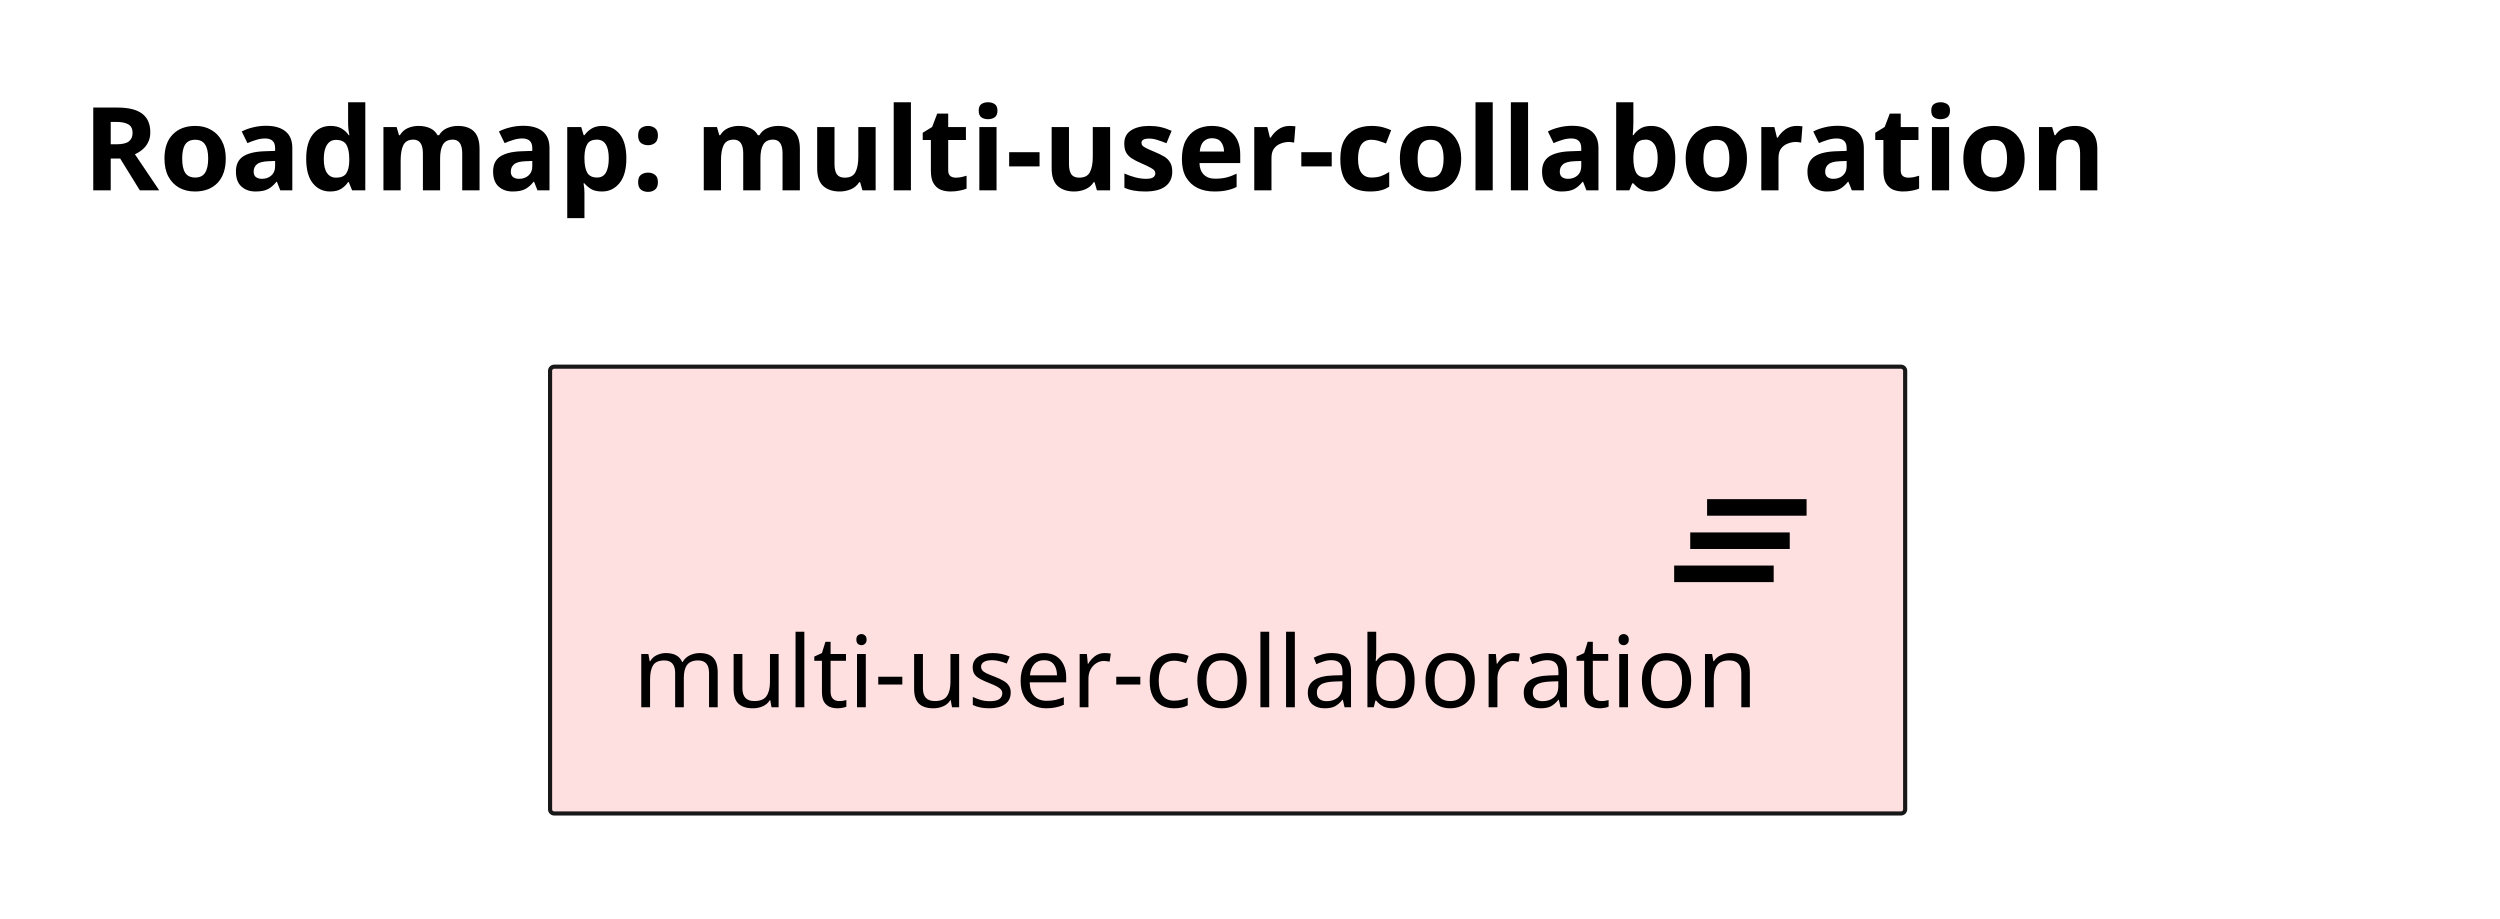
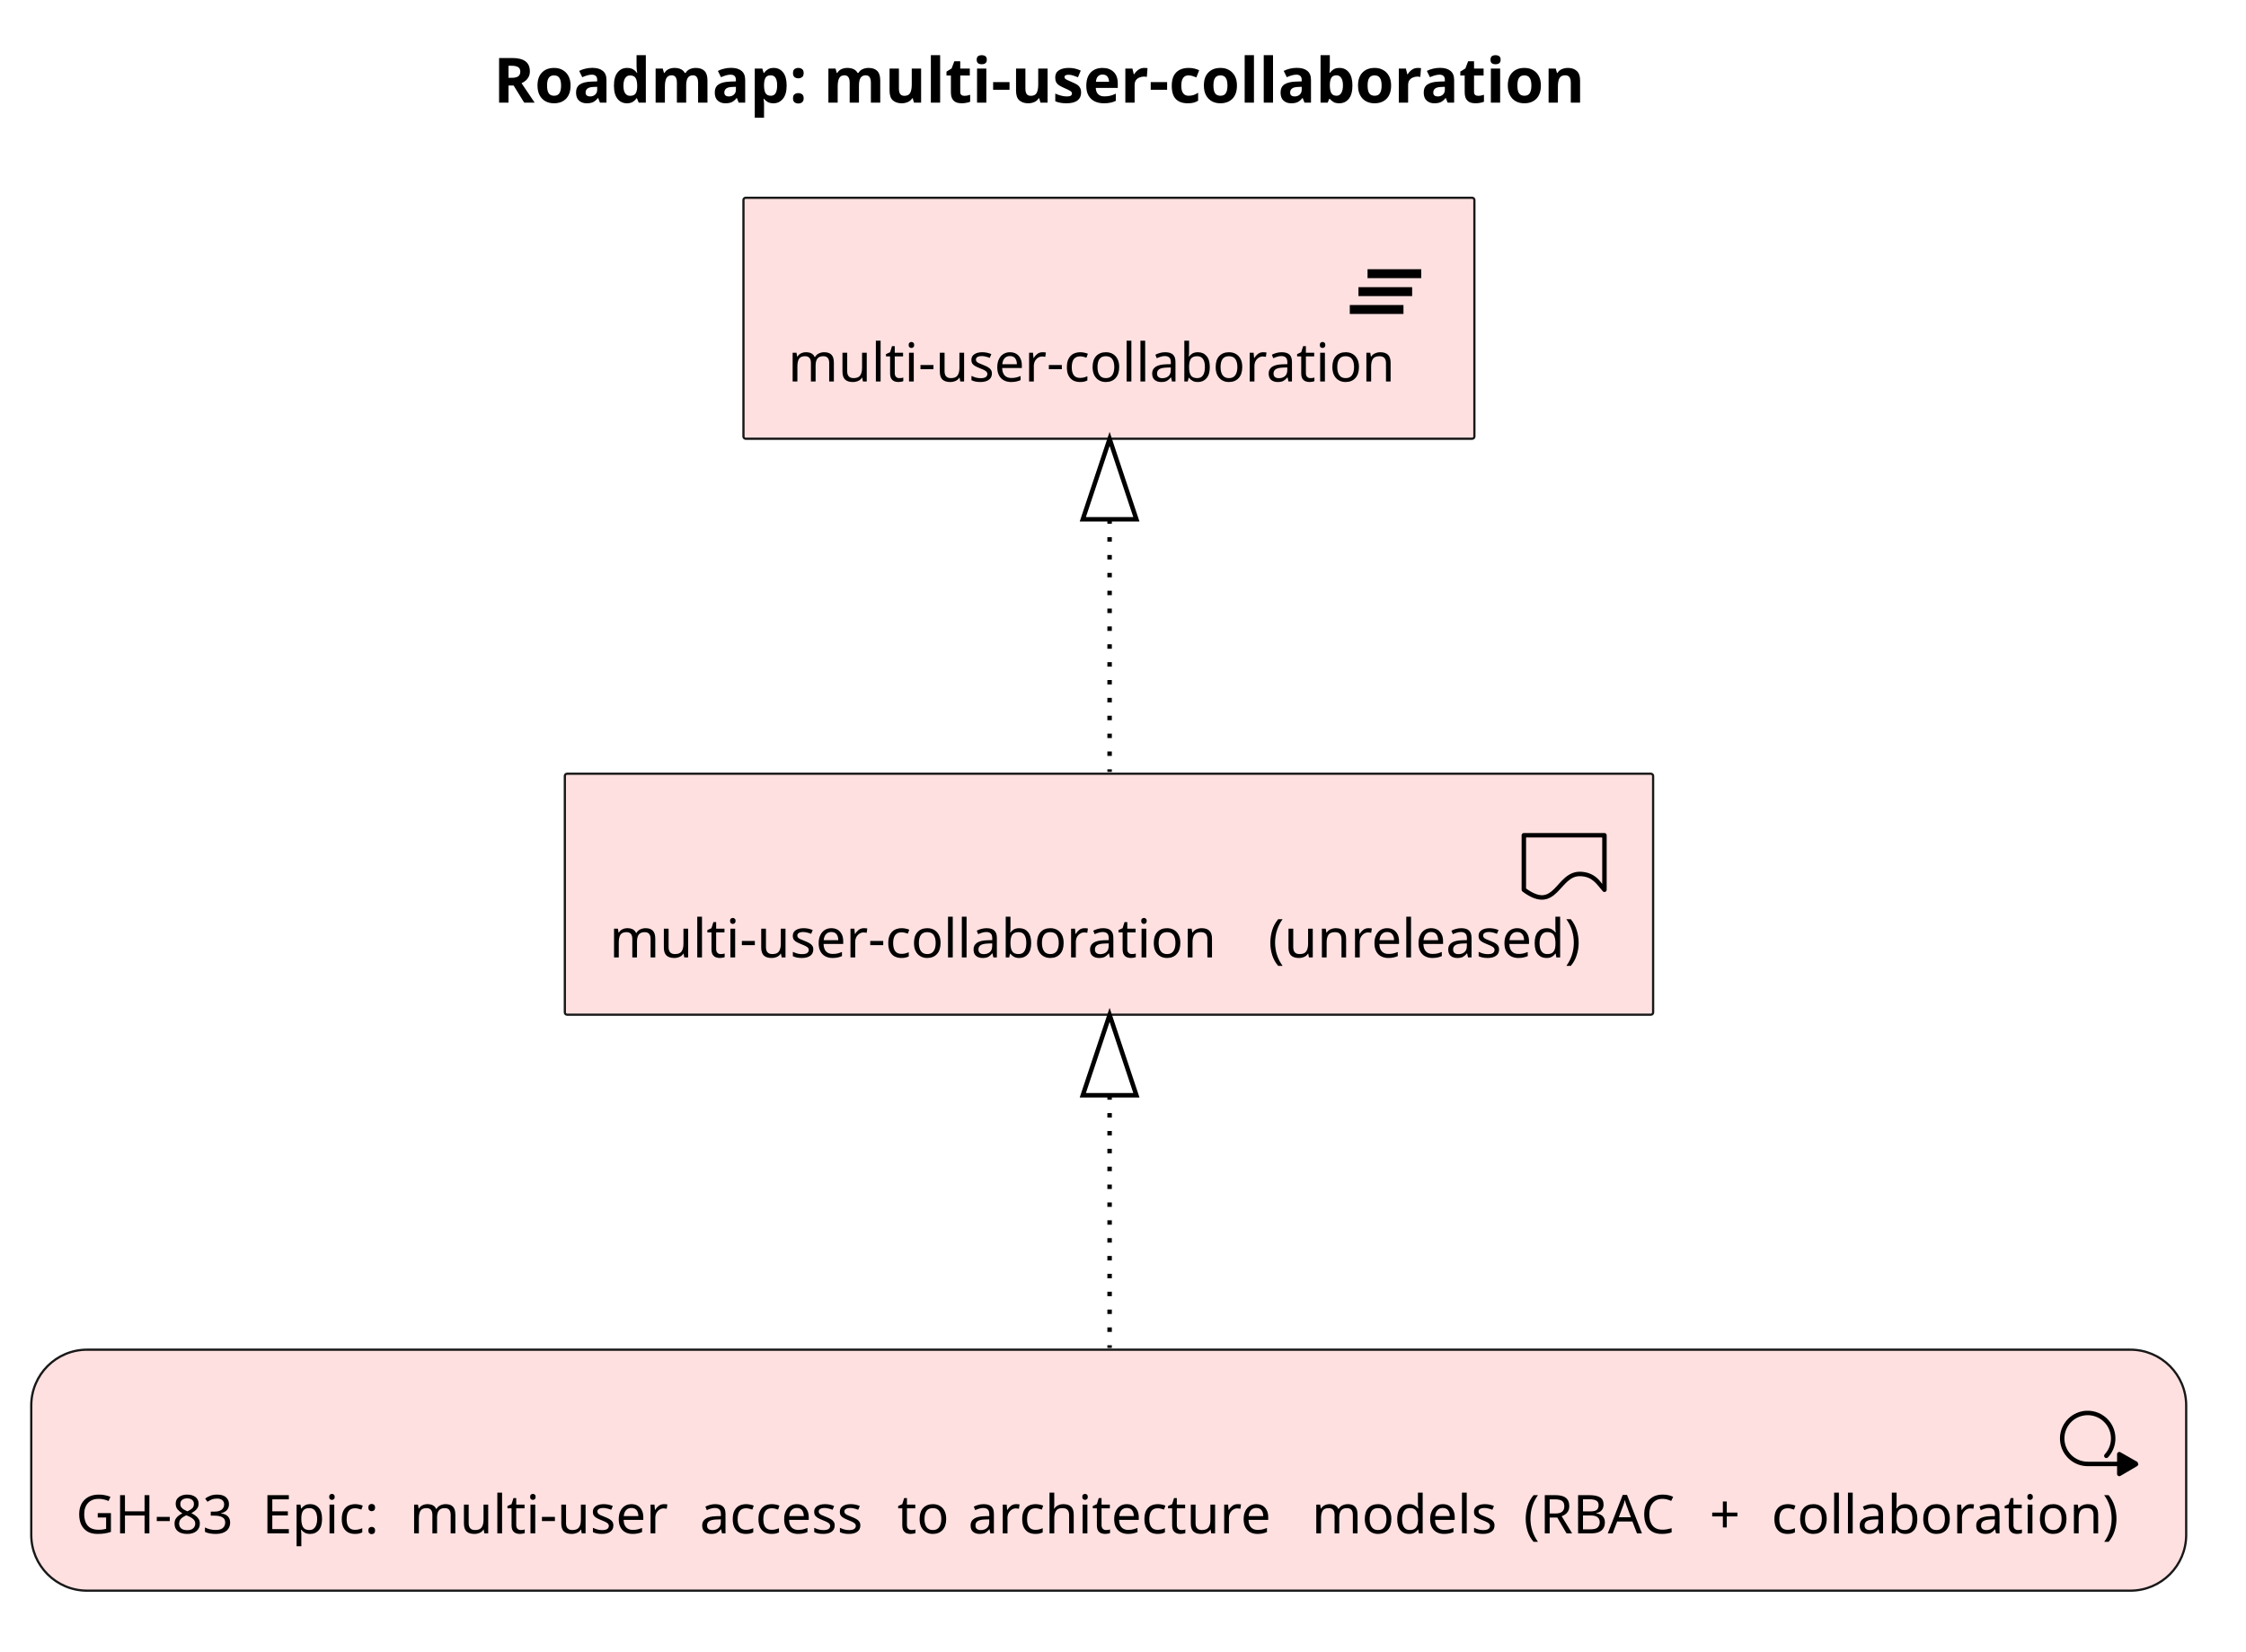
- <svg xmlns="http://www.w3.org/2000/svg" version="1.1" data-diagram-type="DESCRIPTION" style="width:302px;height:111px;background:#FFFFFF;" width="302px" height="111px" viewBox="0 0 302 111" zoomAndPan="magnify" preserveAspectRatio="none" contentStyleType="text/css">
+ <svg xmlns="http://www.w3.org/2000/svg" version="1.1" data-diagram-type="DESCRIPTION" style="width:503px;height:370px;background:#FFFFFF;" width="503px" height="370px" viewBox="0 0 503 370" zoomAndPan="magnify" preserveAspectRatio="none" contentStyleType="text/css">
  <defs />
  <g font-family="sans-serif" lengthAdjust="spacing">
    <g class="title" data-source-line="3">
-       <text x="10" y="22.995" fill="#000" font-size="14" textLength="275.591" font-weight="700">Roadmap: multi-user-collaboration</text>
+       <text x="110.506" y="22.995" fill="#000" font-size="14" textLength="275.591" font-weight="700">Roadmap: multi-user-collaboration</text>
    </g>
-     <g class="entity" data-qualified-name="e_id5024d2087dac51" id="ent0001" data-source-line="320">
-       <rect x="66.448" y="44.297" width="163.695" height="53.969" fill="#FFE0E0" style="stroke:#181818;stroke-width:0.5;" rx="0.5" ry="0.5" />
-       <path d="M206.216,60.297 L206.216,62.297 L218.235,62.297 L218.235,60.297 M204.181,64.318 L204.181,66.318 L216.201,66.318 L216.201,64.318 M202.239,68.318 L202.239,70.319 L214.26,70.319 L214.26,68.318" fill="#000" />
-       <text x="76.448" y="85.436" fill="#000" font-size="12" textLength="143.695" font-family="Verdana">multi-user-collaboration</text>
+     <g class="entity" data-qualified-name="e_idc953517679225e" id="ent0001" data-source-line="314">
+       <rect x="126.5" y="173.297" width="243.723" height="53.969" fill="#FFE0E0" style="stroke:#181818;stroke-width:0.5;" rx="0.5" ry="0.5" />
+       <path d="M341.268,186.577 A0.5,0.5 0 0 0 340.768,187.077 L340.768,199.284 A0.5,0.5 0 0 0 340.969,199.686 C342.84,201.081 344.336,201.598 345.621,201.495 C346.907,201.392 347.887,200.671 348.725,199.846 C349.562,199.022 350.295,198.076 351.104,197.374 C351.912,196.671 352.751,196.212 353.898,196.245 C355.332,196.287 356.226,196.75 356.969,197.388 C357.711,198.025 358.279,198.86 358.947,199.616 A0.5,0.5 0 0 0 359.822,199.286 C359.825,196.837 359.822,187.077 359.822,187.077 A0.5,0.5 0 0 0 359.322,186.577 M341.768,187.577 L358.823,187.577 C358.823,188.234 358.824,194.724 358.823,197.975 C358.447,197.513 358.127,197.062 357.621,196.627 C356.748,195.877 355.575,195.292 353.928,195.244 C352.488,195.203 351.36,195.824 350.448,196.617 C349.535,197.411 348.792,198.376 348.024,199.133 C347.255,199.89 346.499,200.42 345.541,200.496 C344.625,200.569 343.41,200.178 341.768,199" fill="#000" />
+       <text x="136.5" y="214.436" fill="#000" font-size="12" textLength="143.695" font-family="Verdana">multi-user-collaboration</text>
+       <text x="280.195" y="214.436" fill="#000" font-size="12" font-family="Verdana"> </text>
+       <text x="284.01" y="214.436" fill="#000" font-size="12" textLength="76.213" font-family="Verdana">(unreleased)</text>
+     </g>
+     <g class="entity" data-qualified-name="e_id5024d2087dac51" id="ent0002" data-source-line="320">
+       <rect x="166.5" y="44.297" width="163.695" height="53.969" fill="#FFE0E0" style="stroke:#181818;stroke-width:0.5;" rx="0.5" ry="0.5" />
+       <path d="M306.268,60.297 L306.268,62.297 L318.287,62.297 L318.287,60.297 M304.233,64.318 L304.233,66.318 L316.253,66.318 L316.253,64.318 M302.291,68.318 L302.291,70.319 L314.312,70.319 L314.312,68.318" fill="#000" />
+       <text x="176.5" y="85.436" fill="#000" font-size="12" textLength="143.695" font-family="Verdana">multi-user-collaboration</text>
+     </g>
+     <g class="entity" data-qualified-name="e_ida2391cc6745852" id="ent0003" data-source-line="311">
+       <rect x="7" y="302.297" width="482.604" height="53.969" fill="#FFE0E0" style="stroke:#181818;stroke-width:0.5;" rx="12.5" ry="12.5" />
+       <path d="M467.911,315.977 C467.649,315.961 467.385,315.962 467.122,315.98 C466.419,316.028 465.716,316.197 465.042,316.494 C462.347,317.681 460.856,320.606 461.477,323.485 C462.091,326.329 464.604,328.364 467.504,328.384 A0.5,0.5 0 0 0 467.546,328.386 L474.124,328.386 L474.124,330.13 A0.5,0.5 0 0 0 474.878,330.56 L478.714,328.318 A0.5,0.5 0 0 0 478.776,328.166 A0.5,0.5 0 0 0 478.895,328.133 A0.5,0.5 0 0 0 478.852,327.978 A0.5,0.5 0 0 0 478.751,327.607 A0.5,0.5 0 0 0 478.708,327.451 L474.872,325.263 A0.5,0.5 0 0 0 474.124,325.697 L474.124,327.386 L467.649,327.386 A0.5,0.5 0 0 0 467.599,327.384 C465.123,327.409 462.977,325.696 462.454,323.275 C461.931,320.854 463.18,318.407 465.446,317.408 C467.712,316.409 470.36,317.141 471.794,319.16 C473.228,321.179 473.046,323.919 471.356,325.73 A0.5,0.5 0 0 0 471.38,326.437 A0.5,0.5 0 0 0 472.087,326.412 C474.096,324.258 474.316,320.981 472.61,318.58 C471.491,317.004 469.742,316.086 467.91,315.977" fill="#000" />
+       <text x="17" y="343.436" fill="#000" font-size="12" textLength="37.922" font-family="Verdana">GH-83</text>
+       <text x="54.922" y="343.436" fill="#000" font-size="12" font-family="Verdana"> </text>
+       <text x="58.736" y="343.436" fill="#000" font-size="12" textLength="29.174" font-family="Verdana">Epic:</text>
+       <text x="87.91" y="343.436" fill="#000" font-size="12" font-family="Verdana"> </text>
+       <text x="91.725" y="343.436" fill="#000" font-size="12" textLength="61.172" font-family="Verdana">multi-user</text>
+       <text x="152.896" y="343.436" fill="#000" font-size="12" font-family="Verdana"> </text>
+       <text x="156.711" y="343.436" fill="#000" font-size="12" textLength="40.436" font-family="Verdana">access</text>
+       <text x="197.146" y="343.436" fill="#000" font-size="12" font-family="Verdana"> </text>
+       <text x="200.961" y="343.436" fill="#000" font-size="12" textLength="12.047" font-family="Verdana">to</text>
+       <text x="213.008" y="343.436" fill="#000" font-size="12" font-family="Verdana"> </text>
+       <text x="216.822" y="343.436" fill="#000" font-size="12" textLength="73.137" font-family="Verdana">architecture</text>
+       <text x="289.959" y="343.436" fill="#000" font-size="12" font-family="Verdana"> </text>
+       <text x="293.773" y="343.436" fill="#000" font-size="12" textLength="43.617" font-family="Verdana">models</text>
+       <text x="337.391" y="343.436" fill="#000" font-size="12" font-family="Verdana"> </text>
+       <text x="341.205" y="343.436" fill="#000" font-size="12" textLength="37.84" font-family="Verdana">(RBAC</text>
+       <text x="379.045" y="343.436" fill="#000" font-size="12" font-family="Verdana"> </text>
+       <text x="382.859" y="343.436" fill="#000" font-size="12" font-family="Verdana">+</text>
+       <text x="392.914" y="343.436" fill="#000" font-size="12" font-family="Verdana"> </text>
+       <text x="396.729" y="343.436" fill="#000" font-size="12" textLength="82.875" font-family="Verdana">collaboration)</text>
+     </g>
+     <g class="link" data-entity-1="ent0002" data-entity-2="ent0001" id="lnk5" data-source-line="349" data-link-type="extension">
+       <path d="M248.5,116.307 C248.5,138.077 248.5,151.007 248.5,172.887" style="stroke:#000;stroke-width:1;stroke-dasharray:1,3;" fill="none" id="e_id5024d2087dac51-backto-e_idc953517679225e" />
+       <polygon points="248.5,98.307,242.5,116.307,254.5,116.307,248.5,98.307" fill="none" style="stroke:#000;stroke-width:1;stroke-linejoin:miter;stroke-miterlimit:10;" />
+       <text x="249.5" y="140.436" fill="#000" font-size="12" font-family="Verdana"> </text>
+     </g>
+     <g class="link" data-entity-1="ent0001" data-entity-2="ent0003" id="lnk7" data-source-line="349" data-link-type="extension">
+       <path d="M248.5,245.307 C248.5,267.077 248.5,280.007 248.5,301.887" style="stroke:#000;stroke-width:1;stroke-dasharray:1,3;" fill="none" id="e_idc953517679225e-backto-e_ida2391cc6745852" />
+       <polygon points="248.5,227.307,242.5,245.307,254.5,245.307,248.5,227.307" fill="none" style="stroke:#000;stroke-width:1;stroke-linejoin:miter;stroke-miterlimit:10;" />
+       <text x="249.5" y="269.436" fill="#000" font-size="12" font-family="Verdana"> </text>
    </g>
  </g>
</svg>
